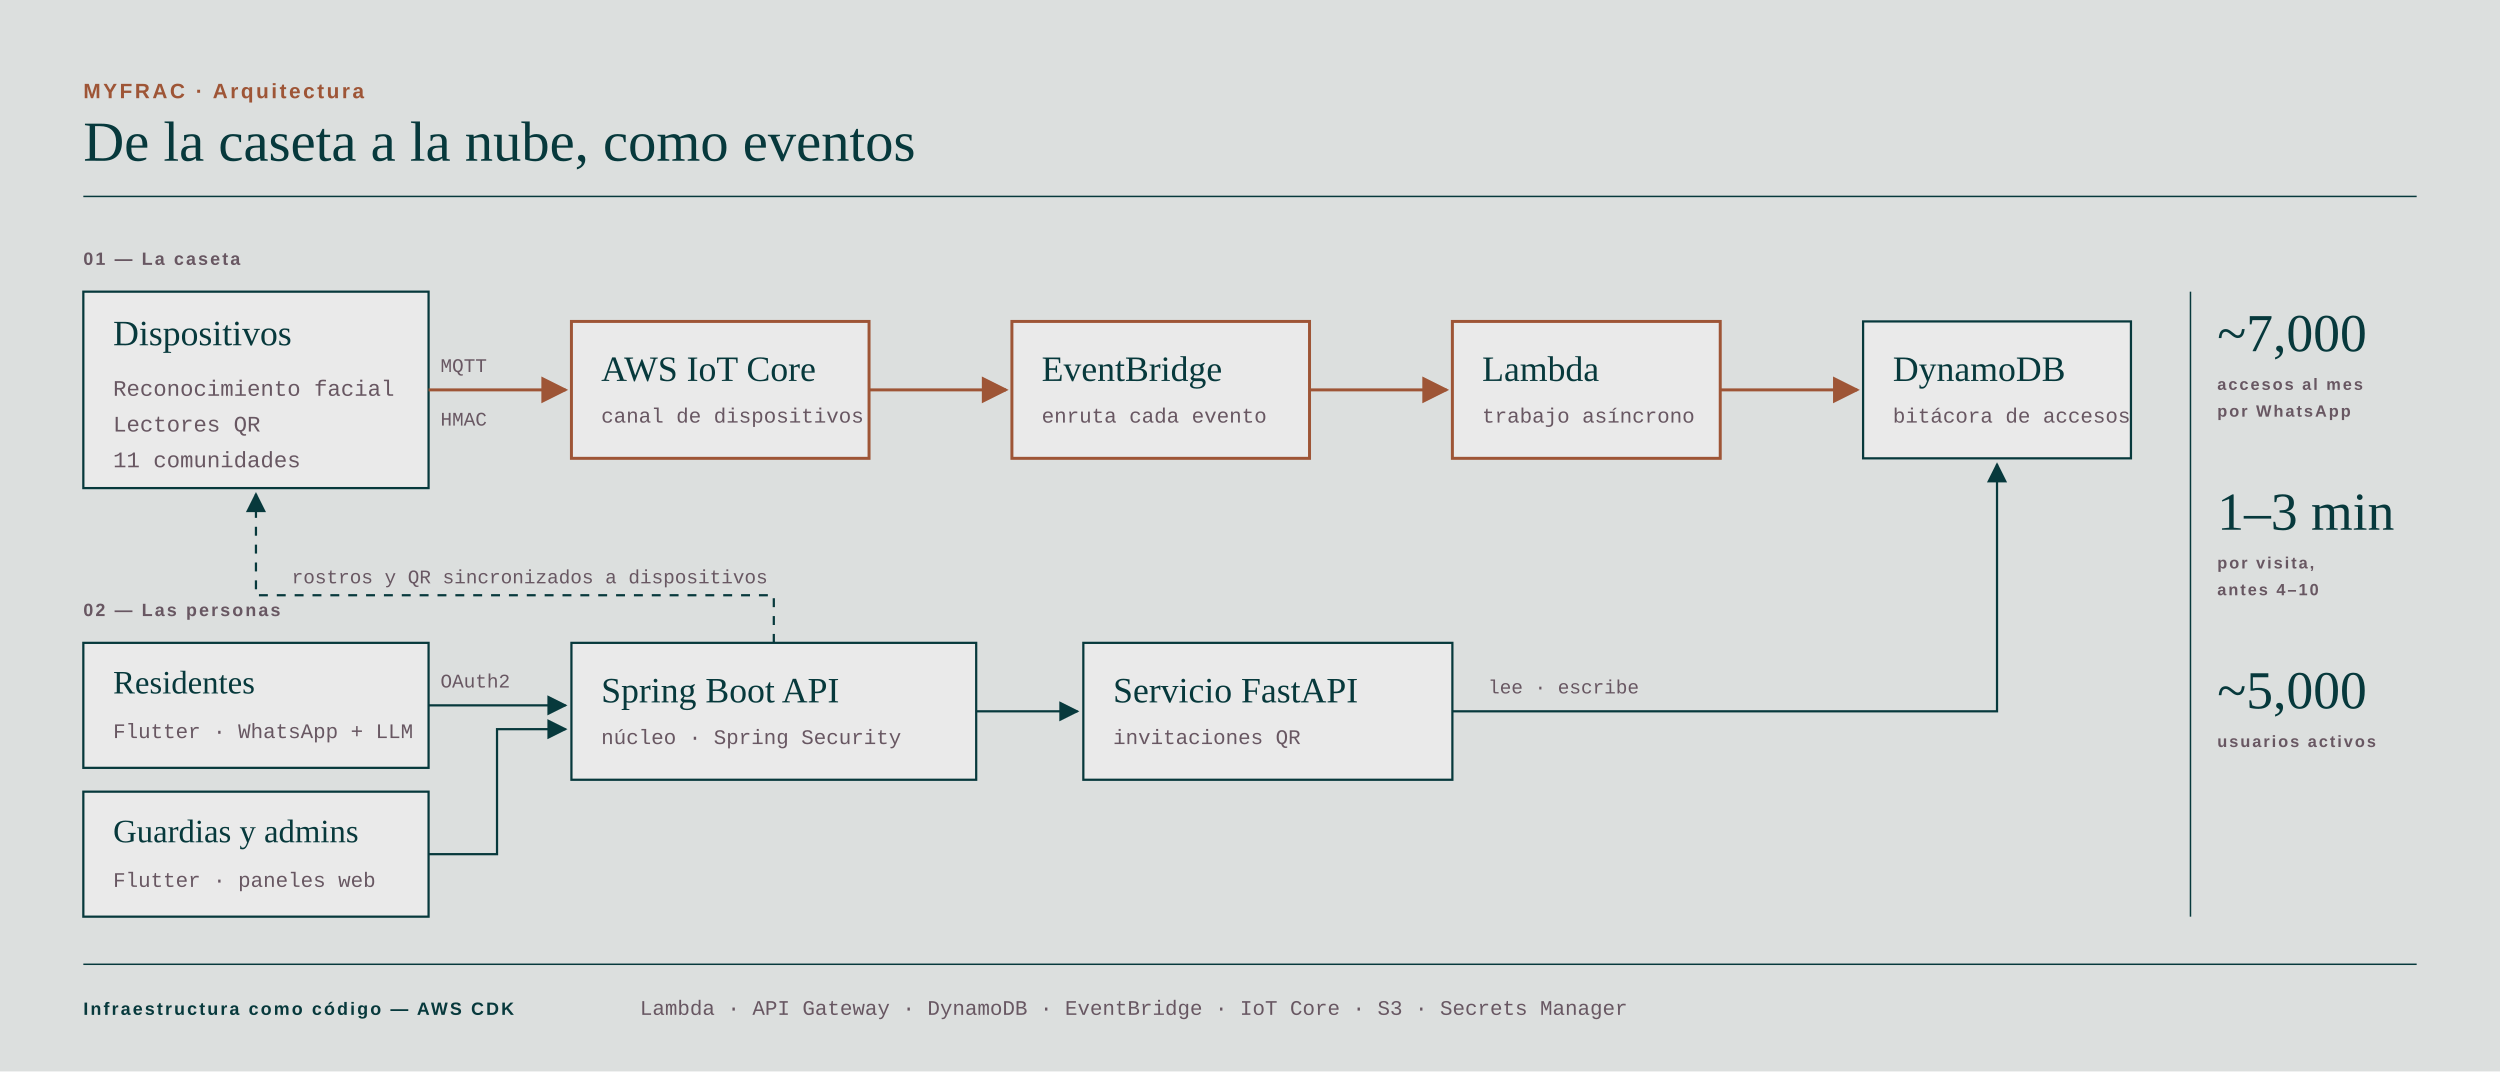
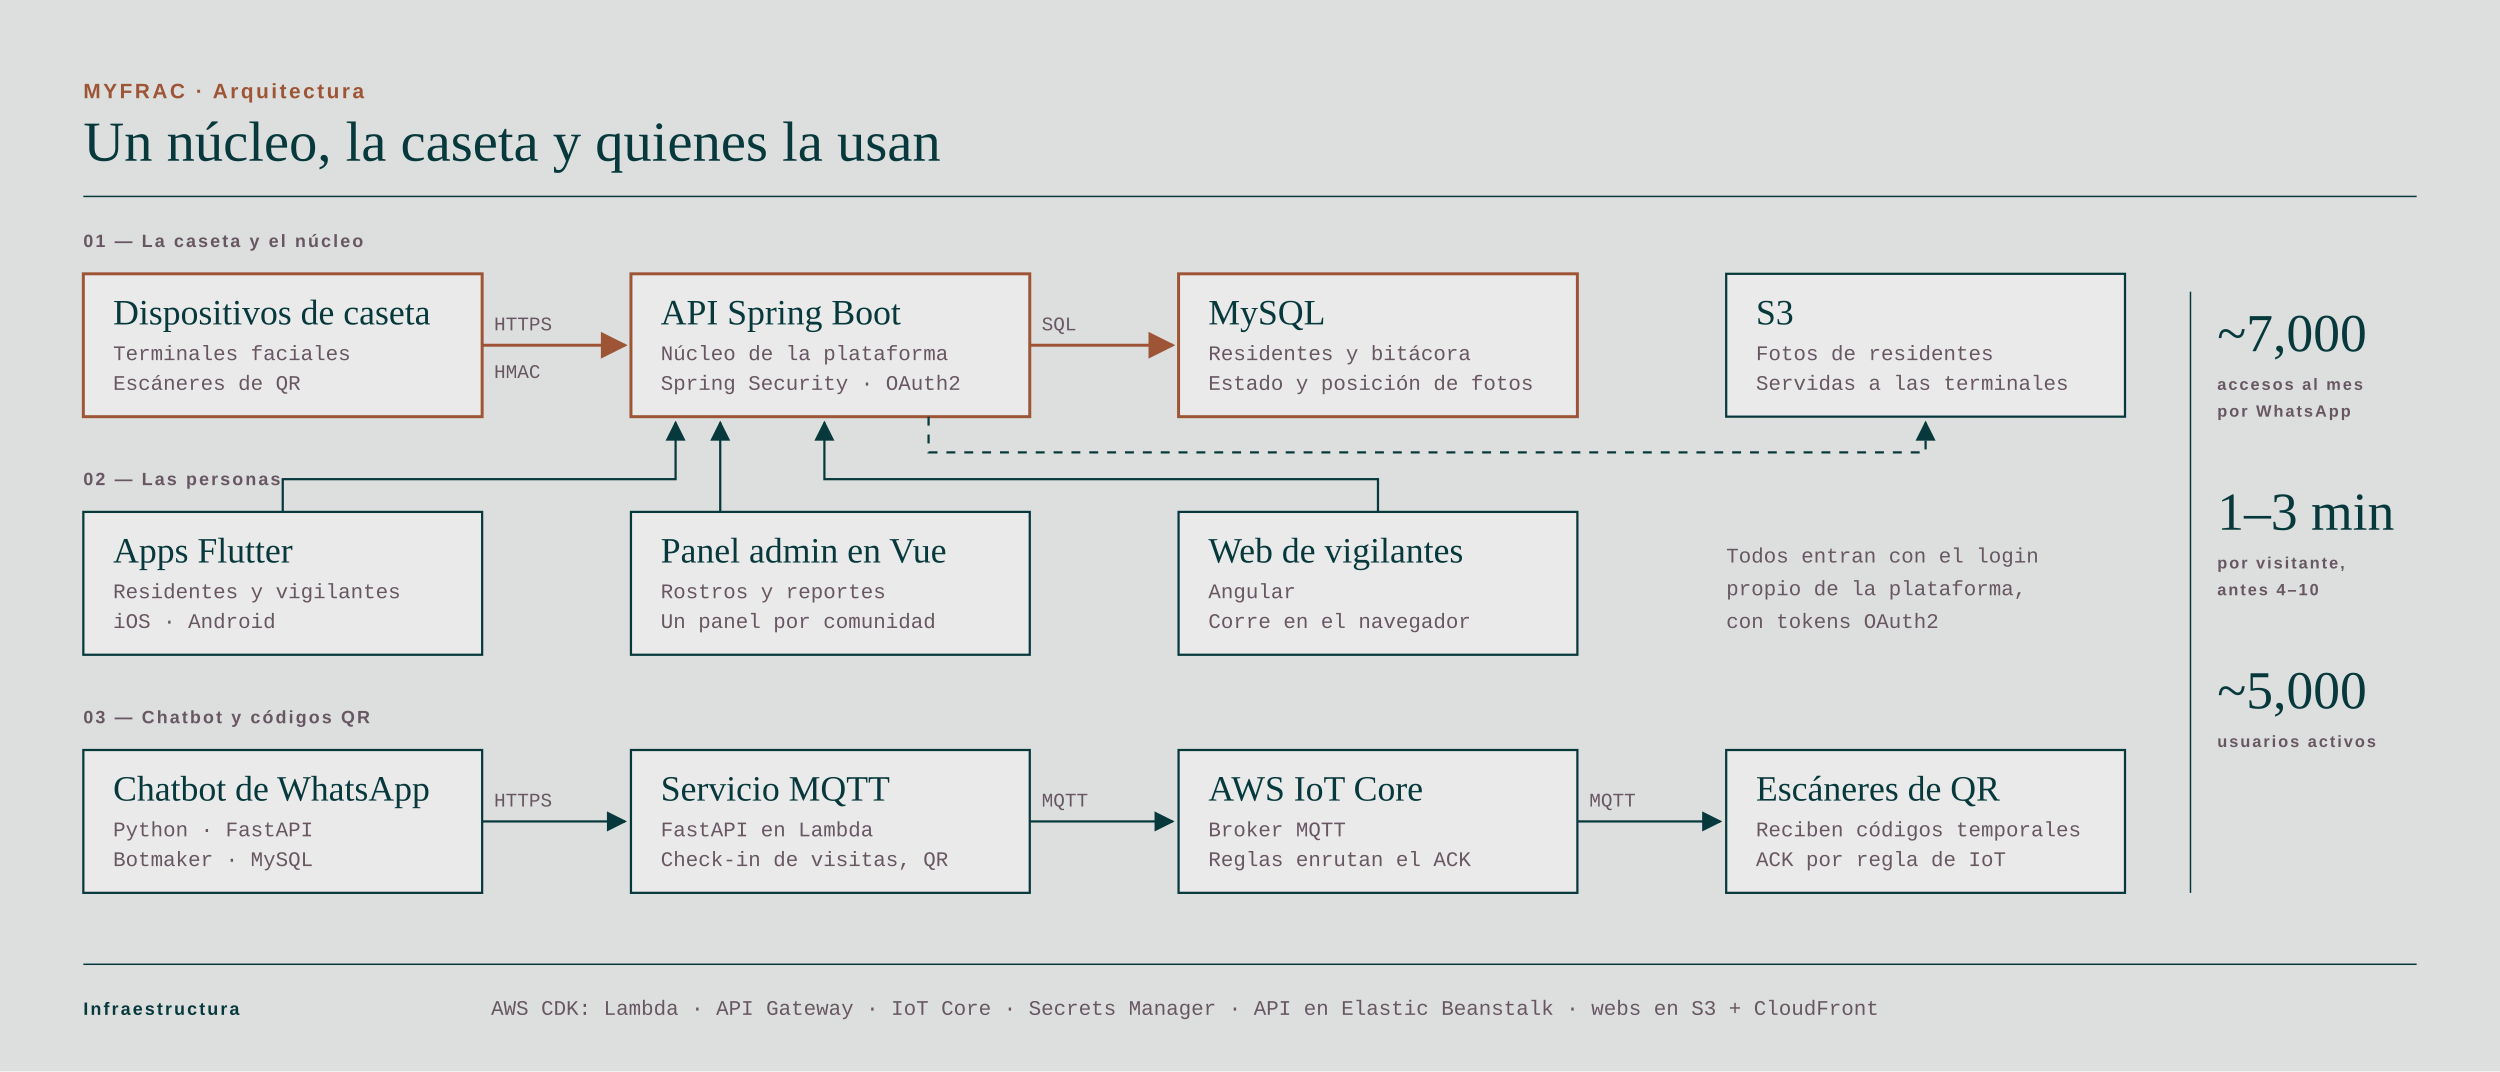
<svg xmlns="http://www.w3.org/2000/svg" viewBox="0 0 1680 720" width="1680" height="720" role="img" aria-labelledby="t d">
  <defs>
    <marker id="ink" viewBox="0 0 10 10" refX="9" refY="5" markerWidth="9" markerHeight="9" orient="auto-start-reverse">
      <path d="M0 0 L10 5 L0 10 z" fill="#07393C" />
    </marker>
    <marker id="acc" viewBox="0 0 10 10" refX="9" refY="5" markerWidth="9" markerHeight="9" orient="auto-start-reverse">
      <path d="M0 0 L10 5 L0 10 z" fill="#9E5536" />
    </marker>
    <style>
      .serif{font-family:Newsreader,Georgia,'Times New Roman',serif;fill:#07393C}
      .sans{font-family:'Archivo Narrow','Arial Narrow',Arial,sans-serif;font-weight:600;letter-spacing:.12em;text-transform:uppercase}
      .mono{font-family:'IBM Plex Mono',Consolas,'Courier New',monospace;fill:#685762}
      .box{fill:#EAEAEA;stroke:#07393C;stroke-width:1.5}
      .hot{fill:#EAEAEA;stroke:#9E5536;stroke-width:2}
      .rule{stroke:#07393C;stroke-width:1}
      .flow{stroke:#9E5536;stroke-width:2;fill:none}
      .link{stroke:#07393C;stroke-width:1.5;fill:none}
    </style>
  </defs>
  <rect width="1680" height="720" fill="#DCDFDE" />
  <text x="56" y="66" class="sans" font-size="14" fill="#9E5536">MYFRAC · Arquitectura</text>
-   <text x="56" y="108" class="serif" font-size="38">De la caseta a la nube, como eventos</text>
+   <text x="56" y="108" class="serif" font-size="38">Un núcleo, la caseta y quienes la usan</text>
  <line x1="56" y1="132" x2="1624" y2="132" class="rule" />
-   <text x="56" y="178" class="sans" font-size="12" fill="#685762">01 — La caseta</text>
-   <text x="56" y="414" class="sans" font-size="12" fill="#685762">02 — Las personas</text>
-   <rect x="56" y="196" width="232" height="132" class="box" />
-   <text x="76" y="232" class="serif" font-size="24">Dispositivos</text>
-   <text x="76" y="266" class="mono" font-size="15">Reconocimiento facial</text>
-   <text x="76" y="290" class="mono" font-size="15">Lectores QR</text>
-   <text x="76" y="314" class="mono" font-size="15">11 comunidades</text>
-   <path d="M288 262 H 380" class="flow" marker-end="url(#acc)" />
-   <text x="296" y="250" class="mono" font-size="13">MQTT</text>
-   <text x="296" y="286" class="mono" font-size="13">HMAC</text>
-   <rect x="384" y="216" width="200" height="92" class="hot" />
-   <text x="404" y="256" class="serif" font-size="24">AWS IoT Core</text>
-   <text x="404" y="284" class="mono" font-size="14">canal de dispositivos</text>
-   <path d="M584 262 H 676" class="flow" marker-end="url(#acc)" />
-   <rect x="680" y="216" width="200" height="92" class="hot" />
-   <text x="700" y="256" class="serif" font-size="24">EventBridge</text>
-   <text x="700" y="284" class="mono" font-size="14">enruta cada evento</text>
-   <path d="M880 262 H 972" class="flow" marker-end="url(#acc)" />
-   <rect x="976" y="216" width="180" height="92" class="hot" />
-   <text x="996" y="256" class="serif" font-size="24">Lambda</text>
-   <text x="996" y="284" class="mono" font-size="14">trabajo asíncrono</text>
-   <path d="M1156 262 H 1248" class="flow" marker-end="url(#acc)" />
-   <rect x="1252" y="216" width="180" height="92" class="box" />
-   <text x="1272" y="256" class="serif" font-size="24">DynamoDB</text>
-   <text x="1272" y="284" class="mono" font-size="14">bitácora de accesos</text>
-   <rect x="56" y="432" width="232" height="84" class="box" />
-   <text x="76" y="466" class="serif" font-size="22">Residentes</text>
-   <text x="76" y="496" class="mono" font-size="14">Flutter · WhatsApp + LLM</text>
-   <rect x="56" y="532" width="232" height="84" class="box" />
-   <text x="76" y="566" class="serif" font-size="22">Guardias y admins</text>
-   <text x="76" y="596" class="mono" font-size="14">Flutter · paneles web</text>
-   <path d="M288 474 H 380" class="link" marker-end="url(#ink)" />
-   <path d="M288 574 H 334 V 490 H 380" class="link" marker-end="url(#ink)" />
-   <text x="296" y="462" class="mono" font-size="13">OAuth2</text>
-   <rect x="384" y="432" width="272" height="92" class="box" />
-   <text x="404" y="472" class="serif" font-size="24">Spring Boot API</text>
-   <text x="404" y="500" class="mono" font-size="14">núcleo · Spring Security</text>
-   <path d="M656 478 H 724" class="link" marker-end="url(#ink)" />
-   <rect x="728" y="432" width="248" height="92" class="box" />
-   <text x="748" y="472" class="serif" font-size="24">Servicio FastAPI</text>
-   <text x="748" y="500" class="mono" font-size="14">invitaciones QR</text>
-   <path d="M976 478 H 1342 V 312" class="link" marker-end="url(#ink)" />
-   <text x="1000" y="466" class="mono" font-size="13">lee · escribe</text>
-   <path d="M520 432 V 400 H 172 V 332" class="link" stroke-dasharray="6 6" marker-end="url(#ink)" />
-   <text x="196" y="392" class="mono" font-size="13">rostros y QR sincronizados a dispositivos</text>
-   <line x1="1472" y1="196" x2="1472" y2="616" class="rule" />
+   <text x="56" y="166" class="sans" font-size="12" fill="#685762">01 — La caseta y el núcleo</text>
+   <rect x="56" y="184" width="268" height="96" class="hot" />
+   <text x="76" y="218" class="serif" font-size="24">Dispositivos de caseta</text>
+   <text x="76" y="242" class="mono" font-size="14">Terminales faciales</text>
+   <text x="76" y="262" class="mono" font-size="14">Escáneres de QR</text>
+   <rect x="424" y="184" width="268" height="96" class="hot" />
+   <text x="444" y="218" class="serif" font-size="24">API Spring Boot</text>
+   <text x="444" y="242" class="mono" font-size="14">Núcleo de la plataforma</text>
+   <text x="444" y="262" class="mono" font-size="14">Spring Security · OAuth2</text>
+   <rect x="792" y="184" width="268" height="96" class="hot" />
+   <text x="812" y="218" class="serif" font-size="24">MySQL</text>
+   <text x="812" y="242" class="mono" font-size="14">Residentes y bitácora</text>
+   <text x="812" y="262" class="mono" font-size="14">Estado y posición de fotos</text>
+   <rect x="1160" y="184" width="268" height="96" class="box" />
+   <text x="1180" y="218" class="serif" font-size="24">S3</text>
+   <text x="1180" y="242" class="mono" font-size="14">Fotos de residentes</text>
+   <text x="1180" y="262" class="mono" font-size="14">Servidas a las terminales</text>
+   <path d="M324 232 H 420" class="flow" marker-end="url(#acc)" />
+   <text x="332" y="222" class="mono" font-size="13">HTTPS</text>
+   <text x="332" y="254" class="mono" font-size="13">HMAC</text>
+   <path d="M692 232 H 788" class="flow" marker-end="url(#acc)" />
+   <text x="700" y="222" class="mono" font-size="13">SQL</text>
+   <path d="M624 280 V 304 H 1294 V 284" class="link" stroke-dasharray="6 6" marker-end="url(#ink)" />
+   <text x="56" y="326" class="sans" font-size="12" fill="#685762">02 — Las personas</text>
+   <rect x="56" y="344" width="268" height="96" class="box" />
+   <text x="76" y="378" class="serif" font-size="24">Apps Flutter</text>
+   <text x="76" y="402" class="mono" font-size="14">Residentes y vigilantes</text>
+   <text x="76" y="422" class="mono" font-size="14">iOS · Android</text>
+   <rect x="424" y="344" width="268" height="96" class="box" />
+   <text x="444" y="378" class="serif" font-size="24">Panel admin en Vue</text>
+   <text x="444" y="402" class="mono" font-size="14">Rostros y reportes</text>
+   <text x="444" y="422" class="mono" font-size="14">Un panel por comunidad</text>
+   <rect x="792" y="344" width="268" height="96" class="box" />
+   <text x="812" y="378" class="serif" font-size="24">Web de vigilantes</text>
+   <text x="812" y="402" class="mono" font-size="14">Angular</text>
+   <text x="812" y="422" class="mono" font-size="14">Corre en el navegador</text>
+   <path d="M190 344 V 322 H 454 V 284" class="link" marker-end="url(#ink)" />
+   <path d="M484 344 V 284" class="link" marker-end="url(#ink)" />
+   <path d="M926 344 V 322 H 554 V 284" class="link" marker-end="url(#ink)" />
+   <text x="1160" y="378" class="mono" font-size="14">Todos entran con el login</text>
+   <text x="1160" y="400" class="mono" font-size="14">propio de la plataforma,</text>
+   <text x="1160" y="422" class="mono" font-size="14">con tokens OAuth2</text>
+   <text x="56" y="486" class="sans" font-size="12" fill="#685762">03 — Chatbot y códigos QR</text>
+   <rect x="56" y="504" width="268" height="96" class="box" />
+   <text x="76" y="538" class="serif" font-size="24">Chatbot de WhatsApp</text>
+   <text x="76" y="562" class="mono" font-size="14">Python · FastAPI</text>
+   <text x="76" y="582" class="mono" font-size="14">Botmaker · MySQL</text>
+   <rect x="424" y="504" width="268" height="96" class="box" />
+   <text x="444" y="538" class="serif" font-size="24">Servicio MQTT</text>
+   <text x="444" y="562" class="mono" font-size="14">FastAPI en Lambda</text>
+   <text x="444" y="582" class="mono" font-size="14">Check-in de visitas, QR</text>
+   <rect x="792" y="504" width="268" height="96" class="box" />
+   <text x="812" y="538" class="serif" font-size="24">AWS IoT Core</text>
+   <text x="812" y="562" class="mono" font-size="14">Broker MQTT</text>
+   <text x="812" y="582" class="mono" font-size="14">Reglas enrutan el ACK</text>
+   <rect x="1160" y="504" width="268" height="96" class="box" />
+   <text x="1180" y="538" class="serif" font-size="24">Escáneres de QR</text>
+   <text x="1180" y="562" class="mono" font-size="14">Reciben códigos temporales</text>
+   <text x="1180" y="582" class="mono" font-size="14">ACK por regla de IoT</text>
+   <path d="M324 552 H 420" class="link" marker-end="url(#ink)" />
+   <text x="332" y="542" class="mono" font-size="13">HTTPS</text>
+   <path d="M692 552 H 788" class="link" marker-end="url(#ink)" />
+   <text x="700" y="542" class="mono" font-size="13">MQTT</text>
+   <path d="M1060 552 H 1156" class="link" marker-end="url(#ink)" />
+   <text x="1068" y="542" class="mono" font-size="13">MQTT</text>
+   <line x1="1472" y1="196" x2="1472" y2="600" class="rule" />
  <text x="1490" y="236" class="serif" font-size="36">~7,000</text>
  <text x="1490" y="262" class="sans" font-size="11" fill="#685762">accesos al mes</text>
-   <text x="1490" y="262" class="sans" font-size="11" fill="#685762" dy="18">por WhatsApp</text>
+   <text x="1490" y="280" class="sans" font-size="11" fill="#685762">por WhatsApp</text>
  <text x="1490" y="356" class="serif" font-size="36">1–3 min</text>
-   <text x="1490" y="382" class="sans" font-size="11" fill="#685762">por visita,</text>
-   <text x="1490" y="382" class="sans" font-size="11" fill="#685762" dy="18">antes 4–10</text>
+   <text x="1490" y="382" class="sans" font-size="11" fill="#685762">por visitante,</text>
+   <text x="1490" y="400" class="sans" font-size="11" fill="#685762">antes 4–10</text>
  <text x="1490" y="476" class="serif" font-size="36">~5,000</text>
  <text x="1490" y="502" class="sans" font-size="11" fill="#685762">usuarios activos</text>
  <line x1="56" y1="648" x2="1624" y2="648" class="rule" />
-   <text x="56" y="682" class="sans" font-size="12" fill="#07393C">Infraestructura como código — AWS CDK</text>
-   <text x="430" y="682" class="mono" font-size="14">Lambda · API Gateway · DynamoDB · EventBridge · IoT Core · S3 · Secrets Manager</text>
+   <text x="56" y="682" class="sans" font-size="12" fill="#07393C">Infraestructura</text>
+   <text x="330" y="682" class="mono" font-size="14">AWS CDK: Lambda · API Gateway · IoT Core · Secrets Manager · API en Elastic Beanstalk · webs en S3 + CloudFront</text>
</svg>
